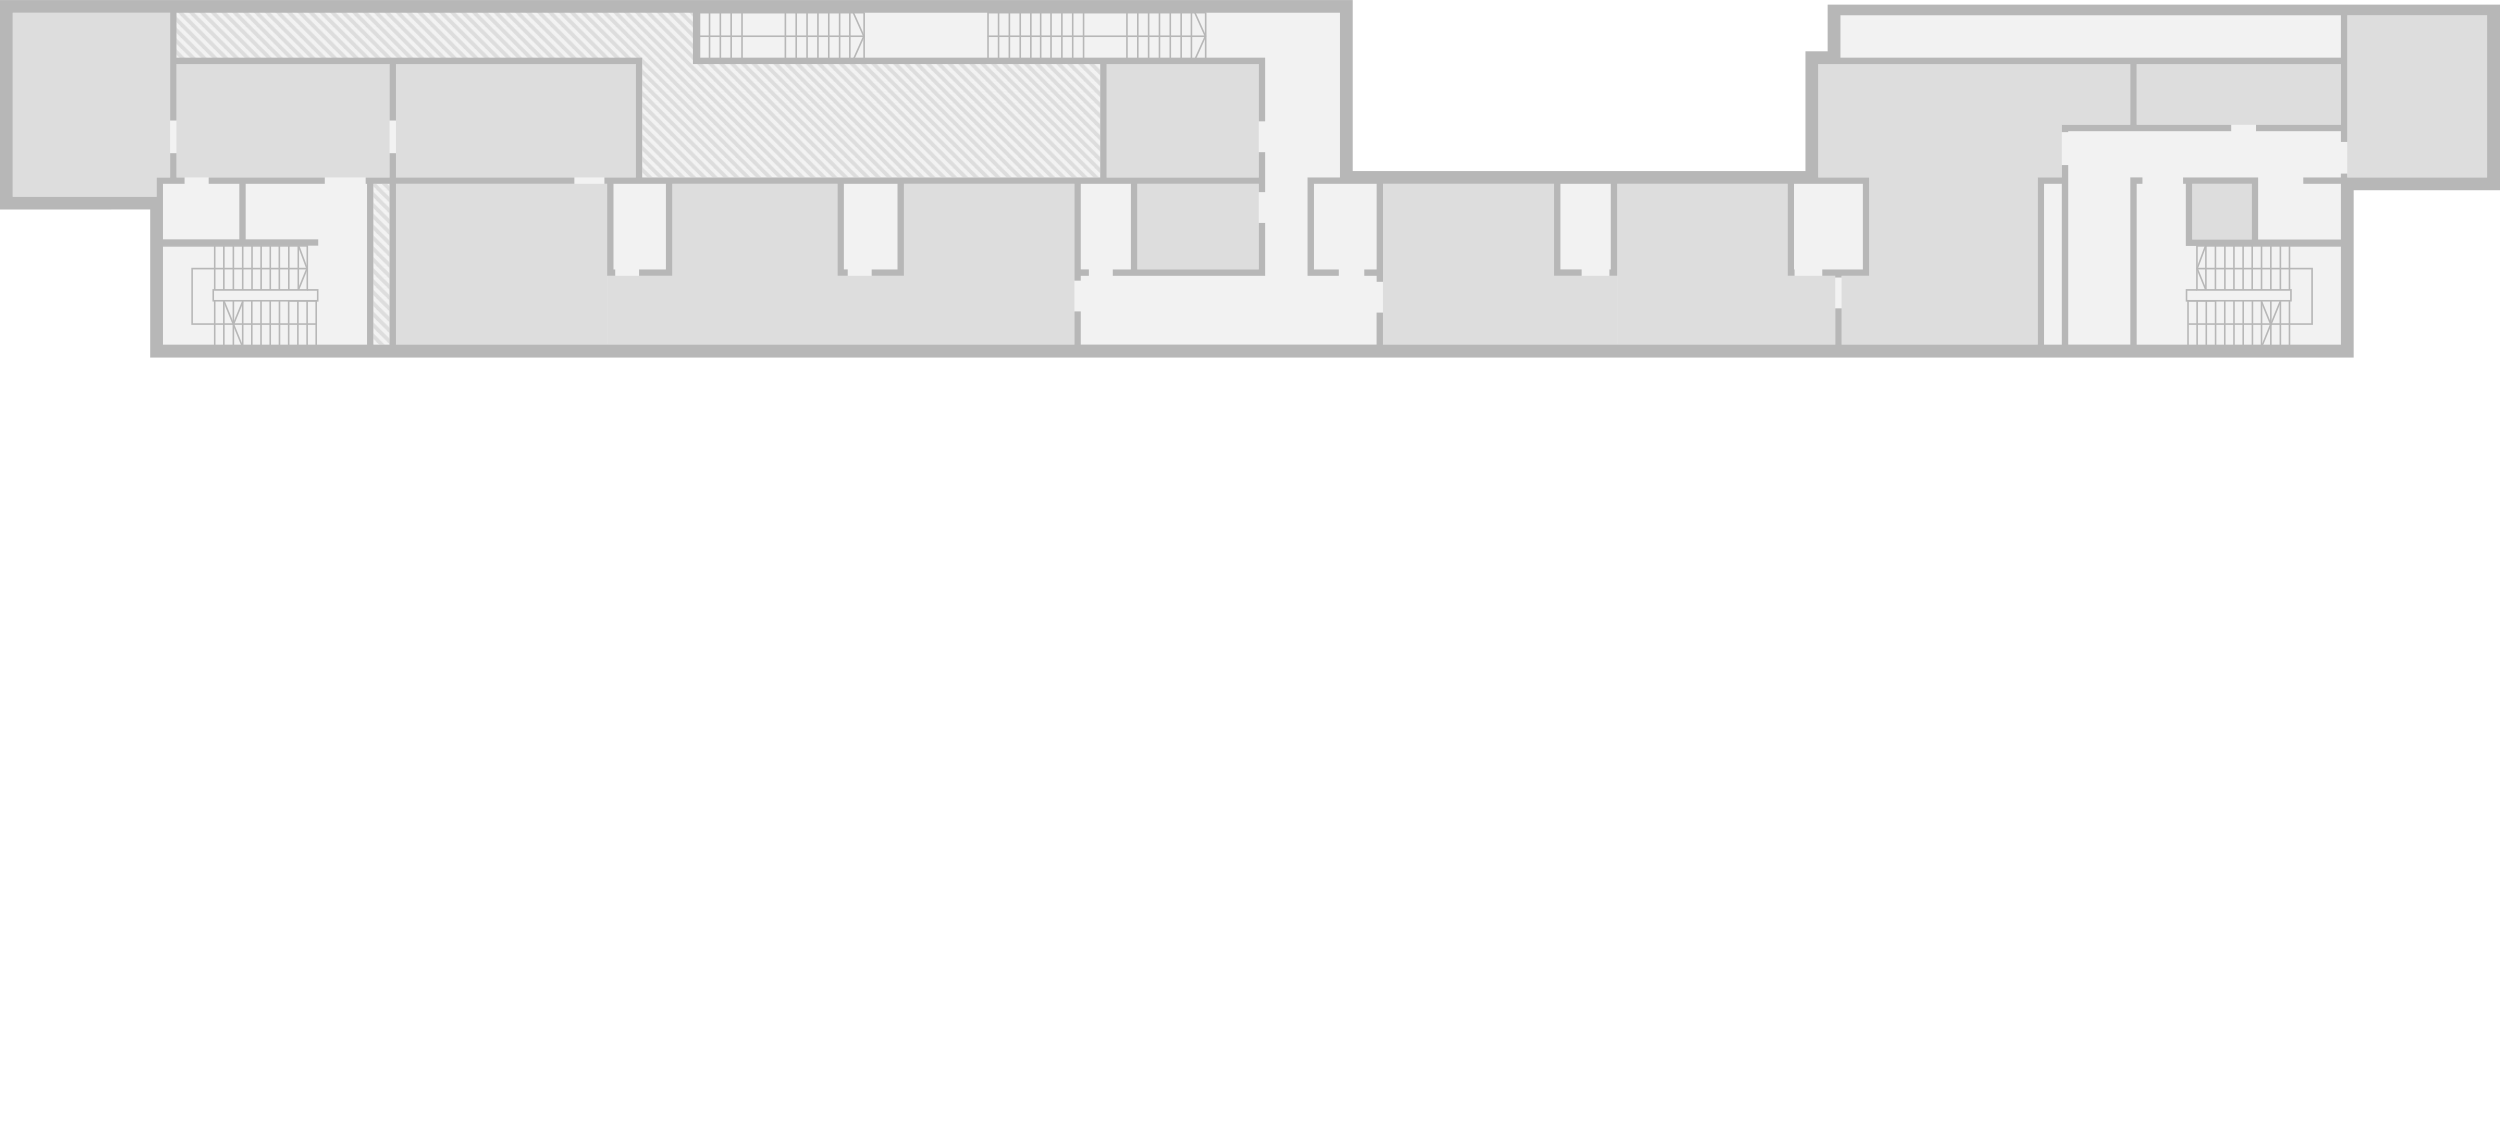
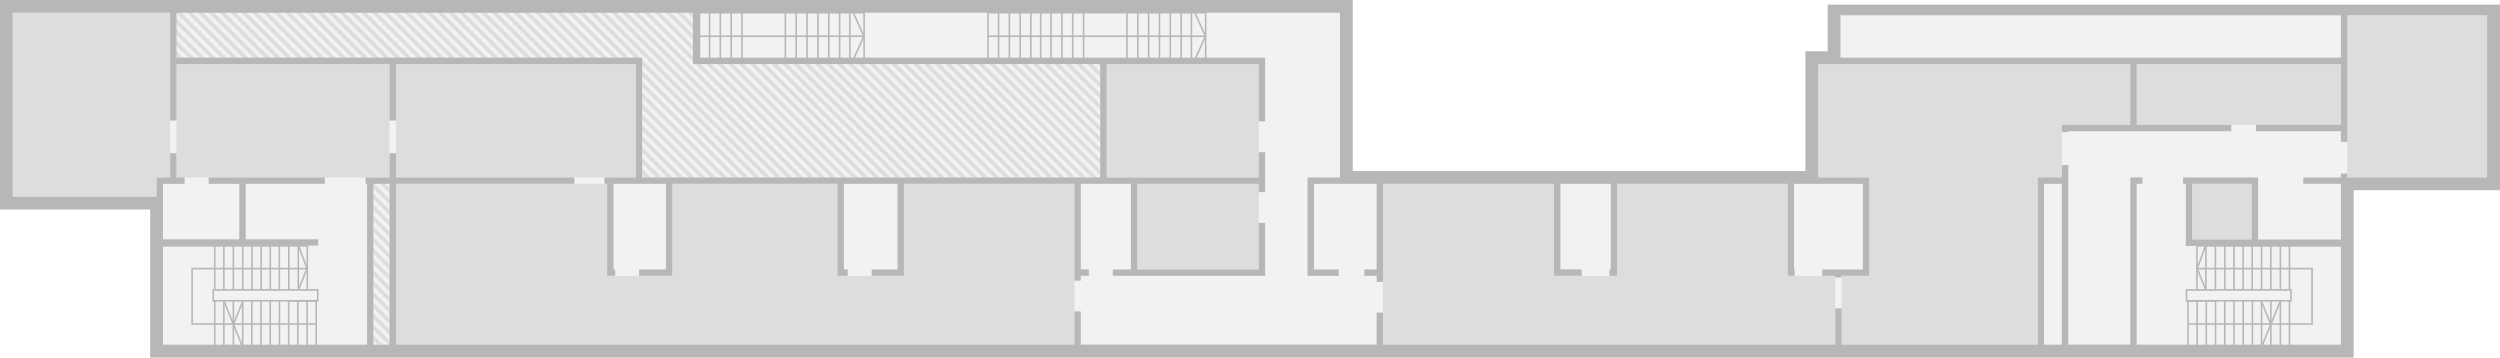
- <svg xmlns="http://www.w3.org/2000/svg" xmlns:xlink="http://www.w3.org/1999/xlink" version="1.1" id="Livello_1" x="0px" y="0px" viewBox="0 0 5500 2479.1" style="enable-background:new 0 0 5500 2479.1;" xml:space="preserve">
-   <style type="text/css">
- 	.st0{fill:none;}
- 	.st1{fill:#F2F2F2;}
- 	.st2{fill:none;stroke:#DDDDDD;stroke-width:20;stroke-linecap:square;stroke-linejoin:round;}
- 	.st3{fill:url(#stanzetta_00000002354223107535316310000009337776775419004321_);}
- 	.st4{fill:url(#locale_tecnico_00000026885371908163937890000005722004417514677386_);}
- 	.st5{fill:url(#locale_tecnico-2_00000121986798288552919400000011492559614687015867_);}
- 	.st6{fill:url(#locale_tecnico-3_00000144297486599461991490000004974581765700832418_);}
- 	.st7{fill:url(#locale_tecnico-4_00000102537795880455019140000001680632131101849744_);}
- 	.st8{fill:#DDDDDD;}
- 	.st9{fill:#B7B7B7;}
- </style>
-   <pattern y="2479.1" width="57" height="57" patternUnits="userSpaceOnUse" id="locale_tecnico_0000008376895762" viewBox="71.1 -128.1 57 57" style="overflow:visible;">
-     <g>
-       <rect x="71.1" y="-128.1" class="st0" width="57" height="57" />
-       <g>
-         <rect x="71.1" y="-128.1" class="st0" width="57" height="57" />
-         <g>
-           <rect x="71.1" y="-128.1" class="st0" width="57" height="57" />
-           <g>
-             <rect x="71.1" y="-128.1" class="st0" width="57" height="57" />
-             <g>
-               <rect x="71.1" y="-128.1" class="st0" width="57" height="57" />
-               <g>
-                 <rect x="71.1" y="-128.1" class="st0" width="57" height="57" />
-                 <g>
-                   <rect x="71.1" y="-128.1" class="st0" width="57" height="57" />
-                   <g>
-                     <rect x="71.1" y="-128.1" class="st0" width="57" height="57" />
-                     <rect x="71.1" y="-128.1" class="st0" width="57" height="57" />
-                     <rect x="71.1" y="-128.1" class="st0" width="57" height="57" />
-                     <rect x="71.1" y="-128.1" class="st0" width="57" height="57" />
-                     <rect x="71.1" y="-128.1" class="st0" width="57" height="57" />
-                     <rect x="71.1" y="-128.1" class="st0" width="57" height="57" />
-                     <rect x="71.1" y="-128.1" class="st0" width="57" height="57" />
-                     <rect x="71.1" y="-128.1" class="st0" width="57" height="57" />
-                     <rect x="71.1" y="-128.1" class="st0" width="57" height="57" />
-                     <rect x="124.1" y="-181.1" class="st1" width="60" height="58" />
-                     <line class="st2" x1="128.1" y1="-128.1" x2="185.1" y2="-185.1" />
-                     <rect x="67.1" y="-181.1" class="st1" width="60" height="58" />
-                     <line class="st2" x1="71.1" y1="-128.1" x2="128.1" y2="-185.1" />
-                     <line class="st2" x1="14.1" y1="-128.1" x2="71.1" y2="-185.1" />
-                     <rect x="124.1" y="-124.1" class="st1" width="60" height="58" />
-                     <line class="st2" x1="128.1" y1="-71.1" x2="185.1" y2="-128.1" />
-                     <rect x="67.1" y="-124.1" class="st1" width="60" height="58" />
-                     <line class="st2" x1="71.1" y1="-71.1" x2="128.1" y2="-128.1" />
-                     <line class="st2" x1="14.1" y1="-71.1" x2="71.1" y2="-128.1" />
-                     <line class="st2" x1="128.1" y1="-14.1" x2="185.1" y2="-71.1" />
-                     <line class="st2" x1="71.1" y1="-14.1" x2="128.1" y2="-71.1" />
-                     <line class="st2" x1="14.1" y1="-14.1" x2="71.1" y2="-71.1" />
-                   </g>
-                 </g>
-               </g>
-             </g>
-           </g>
-         </g>
-       </g>
-     </g>
-   </pattern>
-   <pattern y="2479.1" width="57" height="57" patternUnits="userSpaceOnUse" id="locale_tecnico-2_00000016797700" viewBox="71.1 -128.1 57 57" style="overflow:visible;">
-     <g>
-       <rect x="71.1" y="-128.1" class="st0" width="57" height="57" />
-       <g>
-         <rect x="71.1" y="-128.1" class="st0" width="57" height="57" />
-         <g>
-           <rect x="71.1" y="-128.1" class="st0" width="57" height="57" />
-           <g>
-             <rect x="71.1" y="-128.1" class="st0" width="57" height="57" />
-             <g>
-               <rect x="71.1" y="-128.1" class="st0" width="57" height="57" />
-               <g>
-                 <rect x="71.1" y="-128.1" class="st0" width="57" height="57" />
-                 <g>
-                   <rect x="71.1" y="-128.1" class="st0" width="57" height="57" />
-                   <g>
-                     <rect x="71.1" y="-128.1" class="st0" width="57" height="57" />
-                     <rect x="71.1" y="-128.1" class="st0" width="57" height="57" />
-                     <rect x="71.1" y="-128.1" class="st0" width="57" height="57" />
-                     <rect x="71.1" y="-128.1" class="st0" width="57" height="57" />
-                     <rect x="71.1" y="-128.1" class="st0" width="57" height="57" />
-                     <rect x="71.1" y="-128.1" class="st0" width="57" height="57" />
-                     <rect x="71.1" y="-128.1" class="st0" width="57" height="57" />
-                     <rect x="71.1" y="-128.1" class="st0" width="57" height="57" />
-                     <rect x="71.1" y="-128.1" class="st0" width="57" height="57" />
-                     <rect x="124.1" y="-181.1" class="st1" width="60" height="58" />
-                     <line class="st2" x1="128.1" y1="-128.1" x2="185.1" y2="-185.1" />
-                     <rect x="67.1" y="-181.1" class="st1" width="60" height="58" />
-                     <line class="st2" x1="71.1" y1="-128.1" x2="128.1" y2="-185.1" />
-                     <line class="st2" x1="14.1" y1="-128.1" x2="71.1" y2="-185.1" />
-                     <rect x="124.1" y="-124.1" class="st1" width="60" height="58" />
-                     <line class="st2" x1="128.1" y1="-71.1" x2="185.1" y2="-128.1" />
-                     <rect x="67.1" y="-124.1" class="st1" width="60" height="58" />
-                     <line class="st2" x1="71.1" y1="-71.1" x2="128.1" y2="-128.1" />
-                     <line class="st2" x1="14.1" y1="-71.1" x2="71.1" y2="-128.1" />
-                     <line class="st2" x1="128.1" y1="-14.1" x2="185.1" y2="-71.1" />
-                     <line class="st2" x1="71.1" y1="-14.1" x2="128.1" y2="-71.1" />
-                     <line class="st2" x1="14.1" y1="-14.1" x2="71.1" y2="-71.1" />
-                   </g>
-                 </g>
-               </g>
-             </g>
-           </g>
-         </g>
-       </g>
-     </g>
-   </pattern>
-   <pattern y="2479.1" width="57" height="57" patternUnits="userSpaceOnUse" id="locale_tecnico-3_00000173842793" viewBox="71.1 -128.1 57 57" style="overflow:visible;">
-     <g>
-       <rect x="71.1" y="-128.1" class="st0" width="57" height="57" />
-       <g>
-         <rect x="71.1" y="-128.1" class="st0" width="57" height="57" />
-         <g>
-           <rect x="71.1" y="-128.1" class="st0" width="57" height="57" />
-           <g>
-             <rect x="71.1" y="-128.1" class="st0" width="57" height="57" />
-             <g>
-               <rect x="71.1" y="-128.1" class="st0" width="57" height="57" />
-               <g>
-                 <rect x="71.1" y="-128.1" class="st0" width="57" height="57" />
-                 <g>
-                   <rect x="71.1" y="-128.1" class="st0" width="57" height="57" />
-                   <g>
-                     <rect x="71.1" y="-128.1" class="st0" width="57" height="57" />
-                     <rect x="71.1" y="-128.1" class="st0" width="57" height="57" />
-                     <rect x="71.1" y="-128.1" class="st0" width="57" height="57" />
-                     <rect x="71.1" y="-128.1" class="st0" width="57" height="57" />
-                     <rect x="71.1" y="-128.1" class="st0" width="57" height="57" />
-                     <rect x="71.1" y="-128.1" class="st0" width="57" height="57" />
-                     <rect x="71.1" y="-128.1" class="st0" width="57" height="57" />
-                     <rect x="71.1" y="-128.1" class="st0" width="57" height="57" />
-                     <rect x="71.1" y="-128.1" class="st0" width="57" height="57" />
-                     <rect x="124.1" y="-181.1" class="st1" width="60" height="58" />
-                     <line class="st2" x1="128.1" y1="-128.1" x2="185.1" y2="-185.1" />
-                     <rect x="67.1" y="-181.1" class="st1" width="60" height="58" />
-                     <line class="st2" x1="71.1" y1="-128.1" x2="128.1" y2="-185.1" />
-                     <line class="st2" x1="14.1" y1="-128.1" x2="71.1" y2="-185.1" />
-                     <rect x="124.1" y="-124.1" class="st1" width="60" height="58" />
-                     <line class="st2" x1="128.1" y1="-71.1" x2="185.1" y2="-128.1" />
-                     <rect x="67.1" y="-124.1" class="st1" width="60" height="58" />
-                     <line class="st2" x1="71.1" y1="-71.1" x2="128.1" y2="-128.1" />
-                     <line class="st2" x1="14.1" y1="-71.1" x2="71.1" y2="-128.1" />
-                     <line class="st2" x1="128.1" y1="-14.1" x2="185.1" y2="-71.1" />
-                     <line class="st2" x1="71.1" y1="-14.1" x2="128.1" y2="-71.1" />
-                     <line class="st2" x1="14.1" y1="-14.1" x2="71.1" y2="-71.1" />
-                   </g>
-                 </g>
-               </g>
-             </g>
-           </g>
-         </g>
-       </g>
-     </g>
-   </pattern>
-   <pattern y="2479.1" width="57" height="57" patternUnits="userSpaceOnUse" id="locale_tecnico-4_00000030450847" viewBox="71.1 -128.1 57 57" style="overflow:visible;">
-     <g>
-       <rect x="71.1" y="-128.1" class="st0" width="57" height="57" />
-       <g>
-         <rect x="71.1" y="-128.1" class="st0" width="57" height="57" />
-         <g>
-           <rect x="71.1" y="-128.1" class="st0" width="57" height="57" />
-           <g>
-             <rect x="71.1" y="-128.1" class="st0" width="57" height="57" />
-             <g>
-               <rect x="71.1" y="-128.1" class="st0" width="57" height="57" />
-               <g>
-                 <rect x="71.1" y="-128.1" class="st0" width="57" height="57" />
-                 <g>
-                   <rect x="71.1" y="-128.1" class="st0" width="57" height="57" />
-                   <g>
-                     <rect x="71.1" y="-128.1" class="st0" width="57" height="57" />
-                     <rect x="71.1" y="-128.1" class="st0" width="57" height="57" />
-                     <rect x="71.1" y="-128.1" class="st0" width="57" height="57" />
-                     <rect x="71.1" y="-128.1" class="st0" width="57" height="57" />
-                     <rect x="71.1" y="-128.1" class="st0" width="57" height="57" />
-                     <rect x="71.1" y="-128.1" class="st0" width="57" height="57" />
-                     <rect x="71.1" y="-128.1" class="st0" width="57" height="57" />
-                     <rect x="71.1" y="-128.1" class="st0" width="57" height="57" />
-                     <rect x="71.1" y="-128.1" class="st0" width="57" height="57" />
-                     <rect x="124.1" y="-181.1" class="st1" width="60" height="58" />
-                     <line class="st2" x1="128.1" y1="-128.1" x2="185.1" y2="-185.1" />
-                     <rect x="67.1" y="-181.1" class="st1" width="60" height="58" />
-                     <line class="st2" x1="71.1" y1="-128.1" x2="128.1" y2="-185.1" />
-                     <line class="st2" x1="14.1" y1="-128.1" x2="71.1" y2="-185.1" />
-                     <rect x="124.1" y="-124.1" class="st1" width="60" height="58" />
-                     <line class="st2" x1="128.1" y1="-71.1" x2="185.1" y2="-128.1" />
-                     <rect x="67.1" y="-124.1" class="st1" width="60" height="58" />
-                     <line class="st2" x1="71.1" y1="-71.1" x2="128.1" y2="-128.1" />
-                     <line class="st2" x1="14.1" y1="-71.1" x2="71.1" y2="-128.1" />
-                     <line class="st2" x1="128.1" y1="-14.1" x2="185.1" y2="-71.1" />
-                     <line class="st2" x1="71.1" y1="-14.1" x2="128.1" y2="-71.1" />
-                     <line class="st2" x1="14.1" y1="-14.1" x2="71.1" y2="-71.1" />
-                   </g>
-                 </g>
-               </g>
-             </g>
-           </g>
-         </g>
-       </g>
-     </g>
-   </pattern>
-   <pattern y="2479.1" width="57" height="57" patternUnits="userSpaceOnUse" id="stanzetta_000000146310297232611" viewBox="71.1 -128.1 57 57" style="overflow:visible;">
-     <g>
-       <rect x="71.1" y="-128.1" class="st0" width="57" height="57" />
-       <g>
-         <rect x="71.1" y="-128.1" class="st0" width="57" height="57" />
-         <g>
-           <rect x="71.1" y="-128.1" class="st0" width="57" height="57" />
-           <g>
-             <rect x="71.1" y="-128.1" class="st0" width="57" height="57" />
-             <g>
-               <rect x="71.1" y="-128.1" class="st0" width="57" height="57" />
-               <g>
-                 <rect x="71.1" y="-128.1" class="st0" width="57" height="57" />
-                 <g>
-                   <rect x="71.1" y="-128.1" class="st0" width="57" height="57" />
-                   <g>
-                     <rect x="71.1" y="-128.1" class="st0" width="57" height="57" />
-                     <rect x="71.1" y="-128.1" class="st0" width="57" height="57" />
-                     <rect x="71.1" y="-128.1" class="st0" width="57" height="57" />
-                     <rect x="71.1" y="-128.1" class="st0" width="57" height="57" />
-                     <rect x="71.1" y="-128.1" class="st0" width="57" height="57" />
-                     <rect x="71.1" y="-128.1" class="st0" width="57" height="57" />
-                     <rect x="71.1" y="-128.1" class="st0" width="57" height="57" />
-                     <rect x="71.1" y="-128.1" class="st0" width="57" height="57" />
-                     <rect x="71.1" y="-128.1" class="st0" width="57" height="57" />
-                     <rect x="124.1" y="-181.1" class="st1" width="60" height="58" />
-                     <line class="st2" x1="128.1" y1="-128.1" x2="185.1" y2="-185.1" />
-                     <rect x="67.1" y="-181.1" class="st1" width="60" height="58" />
-                     <line class="st2" x1="71.1" y1="-128.1" x2="128.1" y2="-185.1" />
-                     <line class="st2" x1="14.1" y1="-128.1" x2="71.1" y2="-185.1" />
-                     <rect x="124.1" y="-124.1" class="st1" width="60" height="58" />
-                     <line class="st2" x1="128.1" y1="-71.1" x2="185.1" y2="-128.1" />
-                     <rect x="67.1" y="-124.1" class="st1" width="60" height="58" />
-                     <line class="st2" x1="71.1" y1="-71.1" x2="128.1" y2="-128.1" />
-                     <line class="st2" x1="14.1" y1="-71.1" x2="71.1" y2="-128.1" />
-                     <line class="st2" x1="128.1" y1="-14.1" x2="185.1" y2="-71.1" />
-                     <line class="st2" x1="71.1" y1="-14.1" x2="128.1" y2="-71.1" />
-                     <line class="st2" x1="14.1" y1="-14.1" x2="71.1" y2="-71.1" />
-                   </g>
-                 </g>
-               </g>
-             </g>
-           </g>
-         </g>
-       </g>
-     </g>
-   </pattern>
-   <pattern id="stanzetta_00000129176591441039278600000017406640603665116040_" xlink:href="#stanzetta_000000146310297232611" patternTransform="matrix(-0.42 0 0 0.42 -74936.289 39283.547)">
- </pattern>
-   <rect id="stanzetta" x="4822.8" y="404.4" style="fill:url(#stanzetta_00000129176591441039278600000017406640603665116040_);" width="131.1" height="122.6" />
-   <polygon id="background" class="st1" points="0,460.8 330.5,460.8 330.5,786.6 5178,786.6 5178,418.4 5500,418.4 5500,10.2   4020.9,10.2 4020.9,112.9 3972.2,112.9 3972.2,376.4 2975.9,376.4 2975.9,0 843,0 402.2,0 0,0 " />
-   <pattern id="locale_tecnico_00000177474515491208060950000015702274199634697906_" xlink:href="#locale_tecnico_0000008376895762" patternTransform="matrix(-0.42 0 0 0.42 -74936.289 39283.547)">
- </pattern>
-   <polygon id="locale_tecnico" style="fill:url(#locale_tecnico_00000177474515491208060950000015702274199634697906_);" points="  4497,758.2 4497,404.4 4536,404.4 4536,505.3 4536,519.3 4536,758.2 " />
-   <pattern id="locale_tecnico-2_00000072279904902597189400000018086772341022509953_" xlink:href="#locale_tecnico-2_00000016797700" patternTransform="matrix(-0.42 0 0 0.42 -74936.289 39283.547)">
- </pattern>
-   <polygon id="locale_tecnico-2" style="fill:url(#locale_tecnico-2_00000072279904902597189400000018086772341022509953_);" points="  4049.5,126.9 4049.5,33.6 5150,33.6 5150,126.9 4700.6,126.9 4686.6,126.9 " />
-   <pattern id="locale_tecnico-3_00000137835858945054818790000008283326257513040826_" xlink:href="#locale_tecnico-3_00000173842793" patternTransform="matrix(-0.42 0 0 0.42 -74936.289 39283.547)">
- </pattern>
-   <rect id="locale_tecnico-3" x="821.4" y="404.4" style="fill:url(#locale_tecnico-3_00000137835858945054818790000008283326257513040826_);" width="35.6" height="353.9" />
-   <pattern id="locale_tecnico-4_00000057120693980516836600000003687708027865813157_" xlink:href="#locale_tecnico-4_00000030450847" patternTransform="matrix(-0.42 0 0 0.42 -74936.289 39283.547)">
- </pattern>
-   <polygon id="locale_tecnico-4" style="fill:url(#locale_tecnico-4_00000057120693980516836600000003687708027865813157_);" points="  1412.9,390.4 1412.9,127.5 387.5,127.5 387.5,25.9 1526.2,25.9 1526.2,140.9 2420.5,140.9 2420.5,390.4 2377.7,390.4 2363.7,390.4   1988.7,390.4 1974.6,390.4 1856.7,390.4 1842.6,390.4 1479,390.4 1465,390.4 " />
-   <g class="clickable" id="A2-4-06-C">
-     <path id="_x3C_gruppo_x3E__00000012457573572715690750000010602015310776512406_" class="st8" d="M2502,404.4h267.3v188.4H2502   V404.4z" />
-   </g>
-   <g class="clickable" id="A2-4-06-A">
-     <path id="_x3C_gruppo_x3E_" class="st0" d="M2377.7,758.2V606.8H2488h14h267.3h14v-14V404.4h93.3v188.4v14h14h138v151.4   L2377.7,758.2L2377.7,758.2z" />
-   </g>
-   <g class="clickable" id="A2-4-09-E">
-     <polygon id="A2-4-09-E" class="st8" points="388.2,390.4 388.2,140.9 857,140.9 857,390.4 821.4,390.4 807.4,390.4 673.8,390.4    659.7,390.4 540.5,390.4 526.5,390.4  " />
-   </g>
-   <g class="clickable" id="A2-4-LIFT-D">
-     <rect id="A2-4-LIFT-D" x="4550" y="393.4" class="st1" width="136.6" height="364.9" />
-   </g>
-   <g class="clickable" id="A2-4-LIFT-C">
-     <rect id="_A2-4-LIFT-C" x="540.5" y="404.4" class="st1" width="155.1" height="122.2" />
-   </g>
-   <g class="clickable" id="A2-4-13">
-     <polygon id="A2-4-13" class="st1" points="358.5,432.8 358.5,404.4 374.2,404.4 388.2,404.4 526.5,404.4 526.5,526.5 358.5,526.5    358.5,446.8  " />
-   </g>
-   <g class="clickable" id="A2-4-11">
-     <polygon id="A2-4-11" class="st1" points="1349.6,592.8 1349.6,404.4 1398.9,404.4 1412.9,404.4 1465,404.4 1465,592.8  " />
-   </g>
-   <g class="clickable" id="A2-4-10">
-     <rect x="1856.7" y="404.4" class="st1" width="117.9" height="188.4" />
-   </g>
-   <g class="clickable" id="A2-4-09-B">
-     <polygon class="st8" points="1335.7,758.2 1335.7,606.8 1465,606.8 1479,606.8 1479,592.8 1479,404.4 1842.6,404.4 1842.6,592.8    1842.6,606.8 1856.7,606.8 1988.7,606.8 1988.7,758.2  " />
-   </g>
-   <g class="clickable" id="A2-4-09-A">
-     <polygon class="st8" points="871.1,758.2 871.1,404.4 1335.7,404.4 1335.7,592.8 1335.7,606.8 1335.7,758.2  " />
-   </g>
-   <g class="clickable" id="A2-4-09-D">
-     <path id="_x3C_gruppo_x3E__00000166673622713477848580000000397826329461008800_" class="st8" d="M871.1,390.4V140.9h527.8v249.5   h-49.3h-13.9H871.1z" />
-   </g>
-   <g class="clickable" id="A2-4-09-C">
-     <polygon class="st8" points="1988.7,592.8 1988.7,404.4 2363.7,404.4 2363.7,592.8 2363.7,606.8 2363.7,758.2 1988.7,758.2    1988.7,606.8  " />
-   </g>
-   <g class="clickable" id="A2-4-09-F">
-     <path id="_x3C_gruppo_x3E__00000020367704091856884920000010813892571354963603_" class="st8" d="M28,32.9V28h346.2v98.9v14v249.5   h-15.7h-14v14v28.4H28V32.9z" />
-   </g>
-   <g class="clickable" id="A2-4-08">
-     <polygon class="st1" points="2377.7,592.8 2377.7,404.4 2420.5,404.4 2434.5,404.4 2488,404.4 2488,592.8  " />
-   </g>
-   <g class="clickable" id="A2-4-07">
-     <polygon class="st1" points="2890.6,592.8 2890.6,404.4 2947.9,404.4 2961.9,404.4 3028.6,404.4 3028.6,592.8  " />
-   </g>
-   <g class="clickable" id="A2-4-06-B">
-     <polygon class="st8" points="2434.5,390.4 2434.5,140.9 2769.3,140.9 2769.3,390.4 2502,390.4 2488,390.4  " />
-   </g>
-   <g class="clickable" id="A2-4-06-D">
-     <rect x="2784.6" y="29.4" class="st0" width="163.4" height="361" />
-   </g>
-   <g class="clickable" id="A2-4-05">
-     <rect x="3432.8" y="404.4" class="st1" width="110.8" height="188.4" />
-   </g>
-   <g class="clickable" id="A2-4-04">
-     <polygon class="st1" points="3946.7,592.8 3946.7,404.4 3986.1,404.4 4000.1,404.4 4098.2,404.4 4098.2,592.8 4051.5,592.8    4037.5,592.8  " />
-   </g>
-   <g class="clickable" id="A2-4-03-H">
-     <rect x="4686.6" y="288.5" class="st0" width="463.3" height="101.8" />
-   </g>
-   <g class="clickable" id="A2-4-03-G">
-     <rect x="4700.6" y="140.9" class="st8" width="449.3" height="133.7" />
-   </g>
-   <g class="clickable" id="A2-4-03-D">
-     <path id="A2-4-03-D" class="st8" d="M3042.5,592.8V404.4h376.4v188.4v14h13.9h124.8v151.4h-515.1V606.8V592.8z" />
-   </g>
-   <g class="clickable" id="A2-4-03-C">
-     <path id="A2-4-03-C" class="st8" d="M3557.6,592.8V404.4h375.1v188.4v14h14h90.8v151.4h-479.9V606.8L3557.6,592.8L3557.6,592.8z" />
-   </g>
-   <g class="clickable" id="A2-4-03-A">
-     <polygon class="st8" points="4098.2,390.4 4112.1,390.4 4112.1,592.8 4112.1,606.8 4098.2,606.8 4051.5,606.8 4051.5,758.2    4483,758.2 4483,390.4 4497,390.4 4536,390.4 4536,288.5 4536,274.5 4550,274.5 4686.6,274.5 4686.6,140.9 4587.8,140.9    4573.7,140.9 4048.9,140.9 4035,140.9 4000.1,140.9 4000.1,390.4  " />
-   </g>
-   <g class="clickable" id="A2-4-03-B">
-     <polygon class="st8" points="5163.9,126.9 5163.9,33.6 5471.6,33.6 5471.6,390.4 5163.9,390.4 5163.9,288.5 5163.9,274.5    5163.9,140.9  " />
-   </g>
-   <g class="clickable" id="A2-4-STAIR-F">
-     <path class="st9" d="M1902.8,133.3h-365.7V26.1h364v1.2h1.8L1902.8,133.3z M1540.6,129.8h358.7V29.6h-358.7L1540.6,129.8z" />
-     <rect x="1538" y="78" class="st9" width="362.2" height="3.5" />
-     <polygon class="st9" points="1878.9,132.3 1875.7,130.8 1898.6,79.7 1875.7,28.6 1878.9,27.2 1902.4,79.7  " />
-     <rect x="1630.7" y="27.9" class="st9" width="3.5" height="103.7" />
-     <rect x="1606.8" y="27.9" class="st9" width="3.5" height="103.7" />
-     <rect x="1559.2" y="27.9" class="st9" width="3.5" height="103.7" />
-     <rect x="1583" y="27.9" class="st9" width="3.5" height="103.7" />
-     <rect x="1726.1" y="27.9" class="st9" width="3.5" height="103.7" />
-     <rect x="1749.9" y="27.9" class="st9" width="3.5" height="103.7" />
-     <rect x="1773.8" y="27.9" class="st9" width="3.5" height="103.7" />
-     <rect x="1797.7" y="27.9" class="st9" width="3.5" height="103.7" />
-     <rect x="1821.5" y="27.9" class="st9" width="3.5" height="103.7" />
-     <rect x="1845.4" y="27.9" class="st9" width="3.5" height="103.7" />
-     <rect x="1867.9" y="27.9" class="st9" width="3.5" height="103.7" />
-     <rect x="2172.9" y="78" class="st9" width="117.9" height="3.5" />
-     <rect x="2195.1" y="27.9" class="st9" width="3.5" height="103.7" />
-     <rect x="2218.9" y="27.9" class="st9" width="3.5" height="103.7" />
-     <rect x="2242.8" y="27.9" class="st9" width="3.5" height="103.7" />
-     <rect x="2266.1" y="27.9" class="st9" width="3.5" height="103.7" />
-     <rect x="2287.7" y="27.9" class="st9" width="3.5" height="103.7" />
-     <path class="st9" d="M2654.2,133.3h-482.3V26.1h480.6v1.2h1.8v106H2654.2z M2175.4,129.8h475.3V29.6h-475.3V129.8z" />
-     <rect x="2289.4" y="78" class="st9" width="362.2" height="3.5" />
-     <polygon class="st9" points="2630.3,132.3 2627.1,130.8 2650,79.7 2627.1,28.6 2630.3,27.2 2653.8,79.7  " />
-     <rect x="2382.1" y="27.9" class="st9" width="3.5" height="103.7" />
-     <rect x="2358.2" y="27.9" class="st9" width="3.5" height="103.7" />
-     <rect x="2310.5" y="27.9" class="st9" width="3.5" height="103.7" />
-     <rect x="2334.4" y="27.9" class="st9" width="3.5" height="103.7" />
-     <rect x="2477.5" y="27.9" class="st9" width="3.5" height="103.7" />
-     <rect x="2501.4" y="27.9" class="st9" width="3.5" height="103.7" />
-     <rect x="2525.2" y="27.9" class="st9" width="3.5" height="103.7" />
-     <rect x="2549.1" y="27.9" class="st9" width="3.5" height="103.7" />
-     <rect x="2572.9" y="27.9" class="st9" width="3.5" height="103.7" />
-     <rect x="2596.8" y="27.9" class="st9" width="3.5" height="103.7" />
-     <rect x="2619.4" y="27.9" class="st9" width="3.5" height="103.7" />
+ <svg xmlns="http://www.w3.org/2000/svg" id="Livello_1" data-name="Livello 1" viewBox="0 0 5500 786.6">
+   <defs>
+     <pattern id="stanzetta_000001291765914410392" data-name="stanzetta 000001291765914410392" width="57" height="57" patternTransform="translate(-75017.51 -41052.9) rotate(180) scale(0.42)" patternUnits="userSpaceOnUse" viewBox="0 0 57 57">
+       <rect width="57" height="57" style="fill:none" />
+       <rect width="57" height="57" style="fill:none" />
+       <rect width="57" height="57" style="fill:none" />
+       <rect width="57" height="57" style="fill:none" />
+       <rect width="57" height="57" style="fill:none" />
+       <rect width="57" height="57" style="fill:none" />
+       <rect width="57" height="57" style="fill:none" />
+       <rect width="57" height="57" style="fill:none" />
+       <rect width="57" height="57" style="fill:none" />
+       <rect width="57" height="57" style="fill:none" />
+       <rect width="57" height="57" style="fill:none" />
+       <rect width="57" height="57" style="fill:none" />
+       <rect width="57" height="57" style="fill:none" />
+       <rect width="57" height="57" style="fill:none" />
+       <rect width="57" height="57" style="fill:none" />
+       <rect width="57" height="57" style="fill:none" />
+       <rect width="57" height="57" style="fill:none" />
+       <rect x="53" y="52" width="60" height="58" style="fill:#f2f2f2" />
+       <line x1="57" y1="57" x2="114" y2="114" style="fill:none;stroke:#ddd;stroke-linecap:square;stroke-linejoin:round;stroke-width:20px" />
+       <rect x="-4" y="52" width="60" height="58" style="fill:#f2f2f2" />
+       <line y1="57" x2="57" y2="114" style="fill:none;stroke:#ddd;stroke-linecap:square;stroke-linejoin:round;stroke-width:20px" />
+       <line x1="-57" y1="57" y2="114" style="fill:none;stroke:#ddd;stroke-linecap:square;stroke-linejoin:round;stroke-width:20px" />
+       <rect x="53" y="-5" width="60" height="58" style="fill:#f2f2f2" />
+       <line x1="57" x2="114" y2="57" style="fill:none;stroke:#ddd;stroke-linecap:square;stroke-linejoin:round;stroke-width:20px" />
+       <rect x="-4" y="-5" width="60" height="58" style="fill:#f2f2f2" />
+       <line x2="57" y2="57" style="fill:none;stroke:#ddd;stroke-linecap:square;stroke-linejoin:round;stroke-width:20px" />
+       <line x1="-57" y2="57" style="fill:none;stroke:#ddd;stroke-linecap:square;stroke-linejoin:round;stroke-width:20px" />
+       <line x1="57" y1="-57" x2="114" style="fill:none;stroke:#ddd;stroke-linecap:square;stroke-linejoin:round;stroke-width:20px" />
+       <line y1="-57" x2="57" style="fill:none;stroke:#ddd;stroke-linecap:square;stroke-linejoin:round;stroke-width:20px" />
+       <line x1="-57" y1="-57" style="fill:none;stroke:#ddd;stroke-linecap:square;stroke-linejoin:round;stroke-width:20px" />
+     </pattern>
+   </defs>
+   <rect id="stanzetta" x="4822.8" y="404.4" width="131.1" height="122.6" style="fill:url(#stanzetta_000001291765914410392)" />
+   <polygon id="background" points="0 460.8 330.5 460.8 330.5 786.6 5178 786.6 5178 418.4 5500 418.4 5500 10.2 4020.9 10.2 4020.9 112.9 3972.2 112.9 3972.2 376.4 2975.9 376.4 2975.9 0 843 0 402.2 0 0 0 0 460.8" style="fill:#f2f2f2" />
+   <polygon id="locale_tecnico" data-name="locale tecnico" points="4497 758.2 4497 404.4 4536 404.4 4536 505.3 4536 519.3 4536 758.2 4497 758.2" style="fill:url(#stanzetta_000001291765914410392)" />
+   <polygon id="locale_tecnico-2" data-name="locale tecnico-2" points="4049.5 126.9 4049.5 33.6 5150 33.6 5150 126.9 4700.6 126.9 4686.6 126.9 4049.5 126.9" style="fill:url(#stanzetta_000001291765914410392)" />
+   <rect id="locale_tecnico-3" data-name="locale tecnico-3" x="821.4" y="404.4" width="35.6" height="353.9" style="fill:url(#stanzetta_000001291765914410392)" />
+   <polygon id="locale_tecnico-4" data-name="locale tecnico-4" points="1412.9 390.4 1412.9 127.5 387.5 127.5 387.5 25.9 1526.2 25.9 1526.2 140.9 2420.5 140.9 2420.5 390.4 2377.7 390.4 2363.7 390.4 1988.7 390.4 1974.6 390.4 1856.7 390.4 1842.6 390.4 1479 390.4 1465 390.4 1412.9 390.4" style="fill:url(#stanzetta_000001291765914410392)" />
+   <g class="clickable" id="A2-4-06-C" data-name="customclass A2-4-06-C">
+     <path id="_gruppo_" data-name="&lt;gruppo&gt;" d="M2502,404.4h267.3V592.8H2502Z" transform="translate(0 0)" style="fill:#ddd" />
+   </g>
+   <g class="clickable" id="A2-4-06-A" data-name="customclass A2-4-06-A">
+     <path id="_gruppo_2" data-name="&lt;gruppo&gt;" d="M2377.7,758.2V606.8h405.6V404.4h93.3V606.8h152V758.2Z" transform="translate(0 0)" style="fill:none" />
+   </g>
+   <g class="clickable" id="A2-4-09-E" data-name="customclass A2-4-09-E">
+     <polygon id="A2-4-09-E" points="388.2 390.4 388.2 140.9 857 140.9 857 390.4 821.4 390.4 807.4 390.4 673.8 390.4 659.7 390.4 540.5 390.4 526.5 390.4 388.2 390.4" style="fill:#ddd" />
+   </g>
+   <g class="clickable" id="A2-4-13" data-name="customclass A2-4-13">
+     <polygon id="A2-4-13" points="358.5 432.8 358.5 404.4 374.2 404.4 388.2 404.4 526.5 404.4 526.5 526.5 358.5 526.5 358.5 446.8 358.5 432.8" style="fill:#f2f2f2" />
+   </g>
+   <g class="clickable" id="A2-4-11" data-name="customclass A2-4-11">
+     <polygon id="A2-4-11" points="1349.6 592.8 1349.6 404.4 1398.9 404.4 1412.9 404.4 1465 404.4 1465 592.8 1349.6 592.8" style="fill:#f2f2f2" />
+   </g>
+   <g class="clickable" id="A2-4-10" data-name="customclass A2-4-10">
+     <rect x="1856.7" y="404.4" width="117.9" height="188.4" style="fill:#f2f2f2" />
+   </g>
+   <g class="clickable" id="A2-4-09-B" data-name="customclass A2-4-09-B">
+     <polygon points="1335.7 758.2 1335.7 606.8 1465 606.8 1479 606.8 1479 592.8 1479 404.4 1842.6 404.4 1842.6 592.8 1842.6 606.8 1856.7 606.8 1988.7 606.8 1988.7 758.2 1335.7 758.2" style="fill:#ddd" />
+   </g>
+   <g class="clickable" id="A2-4-09-A" data-name="customclass A2-4-09-A">
+     <polygon points="871.1 758.2 871.1 404.4 1335.7 404.4 1335.7 592.8 1335.7 606.8 1335.7 758.2 871.1 758.2" style="fill:#ddd" />
+   </g>
+   <g class="clickable" id="A2-4-09-D" data-name="customclass A2-4-09-D">
+     <path id="_gruppo_3" data-name="&lt;gruppo&gt;" d="M871.1,390.4V140.9h527.8V390.4H871.1Z" transform="translate(0 0)" style="fill:#ddd" />
+   </g>
+   <g class="clickable" id="A2-4-09-C" data-name="customclass A2-4-09-C">
+     <polygon points="1988.7 592.8 1988.7 404.4 2363.7 404.4 2363.7 592.8 2363.7 606.8 2363.7 758.2 1988.7 758.2 1988.7 606.8 1988.7 592.8" style="fill:#ddd" />
+   </g>
+   <g class="clickable" id="A2-4-09-F" data-name="customclass A2-4-09-F">
+     <path id="_gruppo_4" data-name="&lt;gruppo&gt;" d="M28,32.9V28H374.2V390.4H344.5v42.4H28Z" transform="translate(0 0)" style="fill:#ddd" />
+   </g>
+   <g class="clickable" id="A2-4-08" data-name="customclass A2-4-08">
+     <polygon points="2377.7 592.8 2377.7 404.4 2420.5 404.4 2434.5 404.4 2488 404.4 2488 592.8 2377.7 592.8" style="fill:#f2f2f2" />
+   </g>
+   <g class="clickable" id="A2-4-07" data-name="customclass A2-4-07">
+     <polygon points="2890.6 592.8 2890.6 404.4 2947.9 404.4 2961.9 404.4 3028.6 404.4 3028.6 592.8 2890.6 592.8" style="fill:#f2f2f2" />
+   </g>
+   <g class="clickable" id="A2-4-06-B" data-name="customclass A2-4-06-B">
+     <polygon points="2434.5 390.4 2434.5 140.9 2769.3 140.9 2769.3 390.4 2502 390.4 2488 390.4 2434.5 390.4" style="fill:#ddd" />
+   </g>
+   <g class="clickable" id="A2-4-06-D" data-name="customclass A2-4-06-D">
+     <rect x="2784.6" y="29.4" width="163.4" height="361" style="fill:none" />
+   </g>
+   <g class="clickable" id="A2-4-05" data-name="customclass A2-4-05">
+     <rect x="3432.8" y="404.4" width="110.8" height="188.4" style="fill:#f2f2f2" />
+   </g>
+   <g class="clickable" id="A2-4-04" data-name="customclass A2-4-04">
+     <polygon points="3946.7 592.8 3946.7 404.4 3986.1 404.4 4000.1 404.4 4098.2 404.4 4098.2 592.8 4051.5 592.8 4037.5 592.8 3946.7 592.8" style="fill:#f2f2f2" />
+   </g>
+   <g class="clickable" id="A2-4-03-H" data-name="customclass A2-4-03-H">
+     <rect x="4686.6" y="288.5" width="463.3" height="101.8" style="fill:none" />
+   </g>
+   <g class="clickable" id="A2-4-03-G" data-name="customclass A2-4-03-G">
+     <rect x="4700.6" y="140.9" width="449.3" height="133.7" style="fill:#ddd" />
+   </g>
+   <g class="clickable" id="A2-4-03-D" data-name="customclass A2-4-03-D">
+     <path id="A2-4-03-D" d="M3042.5,592.8V404.4h376.4V606.8h138.7V758.2H3042.5V592.8Z" transform="translate(0 0)" style="fill:#ddd" />
+   </g>
+   <g class="clickable" id="A2-4-03-C" data-name="customclass A2-4-03-C">
+     <path id="A2-4-03-C" d="M3557.6,592.8V404.4h375.1V606.8h104.8V758.2H3557.6V592.8Z" transform="translate(0 0)" style="fill:#ddd" />
+   </g>
+   <g class="clickable" id="A2-4-03-A" data-name="customclass A2-4-03-A">
+     <polygon points="4098.2 390.4 4112.1 390.4 4112.1 592.8 4112.1 606.8 4098.2 606.8 4051.5 606.8 4051.5 758.2 4483 758.2 4483 390.4 4497 390.4 4536 390.4 4536 288.5 4536 274.5 4550 274.5 4686.6 274.5 4686.6 140.9 4587.8 140.9 4573.7 140.9 4048.9 140.9 4035 140.9 4000.1 140.9 4000.1 390.4 4098.2 390.4" style="fill:#ddd" />
+   </g>
+   <g class="clickable" id="A2-4-03-B" data-name="customclass A2-4-03-B">
+     <polygon points="5163.9 126.9 5163.9 33.6 5471.6 33.6 5471.6 390.4 5163.9 390.4 5163.9 288.5 5163.9 274.5 5163.9 140.9 5163.9 126.9" style="fill:#ddd" />
+   </g>
+   <g class="clickable" id="A2-4-STAIR-F" data-name="customclass A2-4-STAIR-F">
+     <path d="M1902.8,133.3H1537.1V26.1h364v1.2h1.8Zm-362.2-3.5h358.7V29.6H1540.6Z" transform="translate(0 0)" style="fill:#b7b7b7" />
+     <rect x="1538" y="78" width="362.2" height="3.5" style="fill:#b7b7b7" />
+     <polygon points="1878.9 132.3 1875.7 130.8 1898.6 79.7 1875.7 28.6 1878.9 27.2 1902.4 79.7 1878.9 132.3" style="fill:#b7b7b7" />
+     <rect x="1630.7" y="27.9" width="3.5" height="103.7" style="fill:#b7b7b7" />
+     <rect x="1606.8" y="27.9" width="3.5" height="103.7" style="fill:#b7b7b7" />
+     <rect x="1559.2" y="27.9" width="3.5" height="103.7" style="fill:#b7b7b7" />
+     <rect x="1583" y="27.9" width="3.5" height="103.7" style="fill:#b7b7b7" />
+     <rect x="1726.1" y="27.9" width="3.5" height="103.7" style="fill:#b7b7b7" />
+     <rect x="1749.9" y="27.9" width="3.5" height="103.7" style="fill:#b7b7b7" />
+     <rect x="1773.8" y="27.9" width="3.5" height="103.7" style="fill:#b7b7b7" />
+     <rect x="1797.7" y="27.9" width="3.5" height="103.7" style="fill:#b7b7b7" />
+     <rect x="1821.5" y="27.9" width="3.5" height="103.7" style="fill:#b7b7b7" />
+     <rect x="1845.4" y="27.9" width="3.5" height="103.7" style="fill:#b7b7b7" />
+     <rect x="1867.9" y="27.9" width="3.5" height="103.7" style="fill:#b7b7b7" />
+     <rect x="2172.9" y="78" width="117.9" height="3.5" style="fill:#b7b7b7" />
+     <rect x="2195.1" y="27.9" width="3.5" height="103.7" style="fill:#b7b7b7" />
+     <rect x="2218.9" y="27.9" width="3.5" height="103.7" style="fill:#b7b7b7" />
+     <rect x="2242.8" y="27.9" width="3.5" height="103.7" style="fill:#b7b7b7" />
+     <rect x="2266.1" y="27.9" width="3.5" height="103.7" style="fill:#b7b7b7" />
+     <rect x="2287.7" y="27.9" width="3.5" height="103.7" style="fill:#b7b7b7" />
+     <path d="M2654.2,133.3H2171.9V26.1h480.6v1.2h1.8v106Zm-478.8-3.5h475.3V29.6H2175.4Z" transform="translate(0 0)" style="fill:#b7b7b7" />
+     <rect x="2289.4" y="78" width="362.2" height="3.5" style="fill:#b7b7b7" />
+     <polygon points="2630.3 132.3 2627.1 130.8 2650 79.7 2627.1 28.6 2630.3 27.2 2653.8 79.7 2630.3 132.3" style="fill:#b7b7b7" />
+     <rect x="2382.1" y="27.9" width="3.5" height="103.7" style="fill:#b7b7b7" />
+     <rect x="2358.2" y="27.9" width="3.5" height="103.7" style="fill:#b7b7b7" />
+     <rect x="2310.5" y="27.9" width="3.5" height="103.7" style="fill:#b7b7b7" />
+     <rect x="2334.4" y="27.9" width="3.5" height="103.7" style="fill:#b7b7b7" />
+     <rect x="2477.5" y="27.9" width="3.5" height="103.7" style="fill:#b7b7b7" />
+     <rect x="2501.4" y="27.9" width="3.5" height="103.7" style="fill:#b7b7b7" />
+     <rect x="2525.2" y="27.9" width="3.5" height="103.7" style="fill:#b7b7b7" />
+     <rect x="2549.1" y="27.9" width="3.5" height="103.7" style="fill:#b7b7b7" />
+     <rect x="2572.9" y="27.9" width="3.5" height="103.7" style="fill:#b7b7b7" />
+     <rect x="2596.8" y="27.9" width="3.5" height="103.7" style="fill:#b7b7b7" />
+     <rect x="2619.4" y="27.9" width="3.5" height="103.7" style="fill:#b7b7b7" />
    <g id="a-3">
-       <polygon class="st0" points="1542.5,126.9 1542.5,28 2651.9,28 2651.9,126.9   " />
-     </g>
-   </g>
-   <g class="clickable" id="A2-4-STAIR-D">
+       <polygon points="1542.5 126.9 1542.5 28 2651.9 28 2651.9 126.9 1542.5 126.9" style="fill:none" />
+     </g>
+   </g>
+   <g class="clickable" id="A2-4-LIFT-D" data-name="customclass A2-4-LIFT-D">
+     <rect id="A2-4-LIFT-D" x="4550" y="393.4" width="136.6" height="364.9" style="fill:#f2f2f2" />
+   </g>
+   <g class="clickable" id="A2-4-STAIR-D" data-name="customclass A2-4-STAIR-D">
    <g id="scale">
-       <polygon class="st9" points="5152.7,762.6 4811.9,762.6 4811.9,659.9 5038.3,659.9 5038.3,639.6 4831.5,639.6 4831.5,539.2     5152.7,539.2 5152.7,542.7 4835,542.7 4835,636 5041.9,636 5041.9,663.4 4815.4,663.4 4815.4,759.1 5152.7,759.1   " />
-       <polygon class="st9" points="5088.4,714.7 4814.1,714.7 4814.1,711.2 5084.8,711.2 5084.8,592.7 4832.8,592.7 4832.8,589.1     5088.4,589.1   " />
-       <rect x="4994.1" y="660.8" class="st9" width="3.5" height="100.8" />
-       <rect x="5015.1" y="660.8" class="st9" width="3.5" height="100.8" />
-       <rect x="5035.1" y="660.8" class="st9" width="3.5" height="100.8" />
-       <rect x="4973.6" y="660.8" class="st9" width="3.5" height="100.8" />
-       <rect x="5035.1" y="541" class="st9" width="3.5" height="96.8" />
-       <rect x="5015.1" y="541" class="st9" width="3.5" height="96.8" />
-       <rect x="4994.1" y="541" class="st9" width="3.5" height="96.8" />
-       <rect x="4973.6" y="541" class="st9" width="3.5" height="96.8" />
-       <rect x="4953.1" y="541" class="st9" width="3.5" height="96.8" />
-       <rect x="4933.1" y="541" class="st9" width="3.5" height="96.8" />
-       <rect x="4912.9" y="541" class="st9" width="3.5" height="96.8" />
-       <rect x="4851.2" y="541" class="st9" width="3.5" height="96.8" />
-       <polygon class="st9" points="4851.1,638 4831.9,590.8 4850.6,540.3 4853.9,541.6 4835.6,590.7 4854.3,636.7   " />
-       <polygon class="st9" points="4978.5,760.5 4975.3,759.2 4993.8,713.5 4973.8,664.2 4977,662.9 4997.6,713.5   " />
-       <polygon class="st9" points="4874.3,663.6 4808.6,663.6 4808.6,636 4833,636 4833,639.6 4812.1,639.6 4812.1,660.1 4874.3,660.1       " />
-       <rect x="4978.6" y="687.2" transform="matrix(0.3782 -0.9257 0.9257 0.3782 2474.968 5062.648)" class="st9" width="55" height="3.5" />
-       <rect x="4892.7" y="660.8" class="st9" width="3.5" height="100.8" />
-       <rect x="4933.3" y="660.8" class="st9" width="3.5" height="100.8" />
-       <rect x="4913" y="660.8" class="st9" width="3.5" height="100.8" />
-       <rect x="4953.6" y="660.8" class="st9" width="3.5" height="100.8" />
-       <rect x="4872.5" y="660.8" class="st9" width="3.5" height="100.8" />
-       <rect x="4852.1" y="660.8" class="st9" width="3.5" height="100.8" />
-       <rect x="4831.9" y="660.8" class="st9" width="3.5" height="100.8" />
-       <rect x="4893" y="541" class="st9" width="3.5" height="96.8" />
-       <rect x="4872.2" y="541" class="st9" width="3.5" height="96.8" />
+       <polygon points="5152.7 762.6 4811.9 762.6 4811.9 659.9 5038.3 659.9 5038.3 639.6 4831.5 639.6 4831.5 539.2 5152.7 539.2 5152.7 542.7 4835 542.7 4835 636 5041.9 636 5041.9 663.4 4815.4 663.4 4815.4 759.1 5152.7 759.1 5152.7 762.6" style="fill:#b7b7b7" />
+       <polygon points="5088.4 714.7 4814.1 714.7 4814.1 711.2 5084.8 711.2 5084.8 592.7 4832.8 592.7 4832.8 589.1 5088.4 589.1 5088.4 714.7" style="fill:#b7b7b7" />
+       <rect x="4994.1" y="660.8" width="3.5" height="100.8" style="fill:#b7b7b7" />
+       <rect x="5015.1" y="660.8" width="3.5" height="100.8" style="fill:#b7b7b7" />
+       <rect x="5035.1" y="660.8" width="3.5" height="100.8" style="fill:#b7b7b7" />
+       <rect x="4973.6" y="660.8" width="3.5" height="100.8" style="fill:#b7b7b7" />
+       <rect x="5035.1" y="541" width="3.5" height="96.8" style="fill:#b7b7b7" />
+       <rect x="5015.1" y="541" width="3.5" height="96.8" style="fill:#b7b7b7" />
+       <rect x="4994.1" y="541" width="3.5" height="96.8" style="fill:#b7b7b7" />
+       <rect x="4973.6" y="541" width="3.5" height="96.8" style="fill:#b7b7b7" />
+       <rect x="4953.1" y="541" width="3.5" height="96.8" style="fill:#b7b7b7" />
+       <rect x="4933.1" y="541" width="3.5" height="96.8" style="fill:#b7b7b7" />
+       <rect x="4912.9" y="541" width="3.5" height="96.8" style="fill:#b7b7b7" />
+       <rect x="4851.2" y="541" width="3.5" height="96.8" style="fill:#b7b7b7" />
+       <polygon points="4851.1 638 4831.9 590.8 4850.6 540.3 4853.9 541.6 4835.6 590.7 4854.3 636.7 4851.1 638" style="fill:#b7b7b7" />
+       <polygon points="4978.5 760.5 4975.3 759.2 4993.8 713.5 4973.8 664.2 4977 662.9 4997.6 713.5 4978.5 760.5" style="fill:#b7b7b7" />
+       <polygon points="4874.3 663.6 4808.6 663.6 4808.6 636 4833 636 4833 639.6 4812.1 639.6 4812.1 660.1 4874.3 660.1 4874.3 663.6" style="fill:#b7b7b7" />
+       <rect x="4978.54" y="687.31" width="55" height="3.5" transform="translate(2474.83 5062.64) rotate(-67.78)" style="fill:#b7b7b7" />
+       <rect x="4892.7" y="660.8" width="3.5" height="100.8" style="fill:#b7b7b7" />
+       <rect x="4933.3" y="660.8" width="3.5" height="100.8" style="fill:#b7b7b7" />
+       <rect x="4913" y="660.8" width="3.5" height="100.8" style="fill:#b7b7b7" />
+       <rect x="4953.6" y="660.8" width="3.5" height="100.8" style="fill:#b7b7b7" />
+       <rect x="4872.5" y="660.8" width="3.5" height="100.8" style="fill:#b7b7b7" />
+       <rect x="4852.1" y="660.8" width="3.5" height="100.8" style="fill:#b7b7b7" />
+       <rect x="4831.9" y="660.8" width="3.5" height="100.8" style="fill:#b7b7b7" />
+       <rect x="4893" y="541" width="3.5" height="96.8" style="fill:#b7b7b7" />
+       <rect x="4872.2" y="541" width="3.5" height="96.8" style="fill:#b7b7b7" />
    </g>
    <g id="a-4">
-       <polygon class="st0" points="4808.8,541 4822.8,541 4953.9,541 4967.9,541 5150,541 5150,758.2 4700.6,758.2 4700.6,541.8   " />
-     </g>
-   </g>
-   <g class="clickable" id="A2-4-STAIR-C">
+       <polygon points="4808.8 541 4822.8 541 4953.9 541 4967.9 541 5150 541 5150 758.2 4700.6 758.2 4700.6 541.8 4808.8 541" style="fill:none" />
+     </g>
+   </g>
+   <g class="clickable" id="A2-4-LIFT-C" data-name="customclass A2-4-LIFT-C">
+     <rect id="_A2-4-LIFT-C" data-name=" A2-4-LIFT-C" x="540.5" y="404.4" width="155.1" height="122.2" style="fill:#f2f2f2" />
+   </g>
+   <g class="clickable" id="A2-4-STAIR-C" data-name="customclass A2-4-STAIR-C">
    <g id="scale-2">
-       <polygon class="st9" points="697.4,762.6 356.7,762.6 356.7,759.1 693.9,759.1 693.9,663.4 467.4,663.4 467.4,636 674.3,636     674.3,542.7 356.7,542.7 356.7,539.2 677.8,539.2 677.8,639.6 470.9,639.6 470.9,659.9 697.4,659.9   " />
-       <polygon class="st9" points="695.2,714.7 420.9,714.7 420.9,589.1 676.5,589.1 676.5,592.7 424.4,592.7 424.4,711.2 695.2,711.2       " />
-       <rect x="511.7" y="660.8" class="st9" width="3.5" height="100.8" />
-       <rect x="490.7" y="660.8" class="st9" width="3.5" height="100.8" />
-       <rect x="470.6" y="660.8" class="st9" width="3.5" height="100.8" />
-       <rect x="532.2" y="660.8" class="st9" width="3.5" height="100.8" />
-       <rect x="470.6" y="541" class="st9" width="3.5" height="96.8" />
-       <rect x="490.7" y="541" class="st9" width="3.5" height="96.8" />
-       <rect x="511.7" y="541" class="st9" width="3.5" height="96.8" />
-       <rect x="532.2" y="541" class="st9" width="3.5" height="96.8" />
-       <rect x="552.7" y="541" class="st9" width="3.5" height="96.8" />
-       <rect x="572.7" y="541" class="st9" width="3.5" height="96.8" />
-       <rect x="592.9" y="541" class="st9" width="3.5" height="96.8" />
-       <rect x="654.5" y="541" class="st9" width="3.5" height="96.8" />
-       <polygon class="st9" points="658.2,638 654.9,636.7 673.6,590.7 655.3,541.6 658.6,540.3 677.4,590.8   " />
-       <polygon class="st9" points="530.8,760.5 511.7,713.5 532.3,662.9 535.6,664.2 515.5,713.5 534,759.2   " />
-       <polygon class="st9" points="700.7,663.6 635,663.6 635,660.1 697.2,660.1 697.2,639.6 676.3,639.6 676.3,636 700.7,636   " />
-       <rect x="501.4" y="660.5" transform="matrix(0.9258 -0.378 0.378 0.9258 -222.7329 241.2367)" class="st9" width="3.5" height="55" />
-       <rect x="613.1" y="660.8" class="st9" width="3.5" height="100.8" />
-       <rect x="572.5" y="660.8" class="st9" width="3.5" height="100.8" />
-       <rect x="592.8" y="660.8" class="st9" width="3.5" height="100.8" />
-       <rect x="552.2" y="660.8" class="st9" width="3.5" height="100.8" />
-       <rect x="633.3" y="660.8" class="st9" width="3.5" height="100.8" />
-       <rect x="653.6" y="660.8" class="st9" width="3.5" height="100.8" />
-       <rect x="673.9" y="660.8" class="st9" width="3.5" height="100.8" />
-       <rect x="612.8" y="541" class="st9" width="3.5" height="96.8" />
-       <rect x="633.6" y="541" class="st9" width="3.5" height="96.8" />
+       <polygon points="697.4 762.6 356.7 762.6 356.7 759.1 693.9 759.1 693.9 663.4 467.4 663.4 467.4 636 674.3 636 674.3 542.7 356.7 542.7 356.7 539.2 677.8 539.2 677.8 639.6 470.9 639.6 470.9 659.9 697.4 659.9 697.4 762.6" style="fill:#b7b7b7" />
+       <polygon points="695.2 714.7 420.9 714.7 420.9 589.1 676.5 589.1 676.5 592.7 424.4 592.7 424.4 711.2 695.2 711.2 695.2 714.7" style="fill:#b7b7b7" />
+       <rect x="511.7" y="660.8" width="3.5" height="100.8" style="fill:#b7b7b7" />
+       <rect x="490.7" y="660.8" width="3.5" height="100.8" style="fill:#b7b7b7" />
+       <rect x="470.6" y="660.8" width="3.5" height="100.8" style="fill:#b7b7b7" />
+       <rect x="532.2" y="660.8" width="3.5" height="100.8" style="fill:#b7b7b7" />
+       <rect x="470.6" y="541" width="3.5" height="96.8" style="fill:#b7b7b7" />
+       <rect x="490.7" y="541" width="3.5" height="96.8" style="fill:#b7b7b7" />
+       <rect x="511.7" y="541" width="3.5" height="96.8" style="fill:#b7b7b7" />
+       <rect x="532.2" y="541" width="3.5" height="96.8" style="fill:#b7b7b7" />
+       <rect x="552.7" y="541" width="3.5" height="96.8" style="fill:#b7b7b7" />
+       <rect x="572.7" y="541" width="3.5" height="96.8" style="fill:#b7b7b7" />
+       <rect x="592.9" y="541" width="3.5" height="96.8" style="fill:#b7b7b7" />
+       <rect x="654.5" y="541" width="3.5" height="96.8" style="fill:#b7b7b7" />
+       <polygon points="658.2 638 654.9 636.7 673.6 590.7 655.3 541.6 658.6 540.3 677.4 590.8 658.2 638" style="fill:#b7b7b7" />
+       <polygon points="530.8 760.5 511.7 713.5 532.3 662.9 535.6 664.2 515.5 713.5 534 759.2 530.8 760.5" style="fill:#b7b7b7" />
+       <polygon points="700.7 663.6 635 663.6 635 660.1 697.2 660.1 697.2 639.6 676.3 639.6 676.3 636 700.7 636 700.7 663.6" style="fill:#b7b7b7" />
+       <rect x="501.4" y="660.5" width="3.5" height="55" transform="translate(-222.73 241.24) rotate(-22.21)" style="fill:#b7b7b7" />
+       <rect x="613.1" y="660.8" width="3.5" height="100.8" style="fill:#b7b7b7" />
+       <rect x="572.5" y="660.8" width="3.5" height="100.8" style="fill:#b7b7b7" />
+       <rect x="592.8" y="660.8" width="3.5" height="100.8" style="fill:#b7b7b7" />
+       <rect x="552.2" y="660.8" width="3.5" height="100.8" style="fill:#b7b7b7" />
+       <rect x="633.3" y="660.8" width="3.5" height="100.8" style="fill:#b7b7b7" />
+       <rect x="653.6" y="660.8" width="3.5" height="100.8" style="fill:#b7b7b7" />
+       <rect x="673.9" y="660.8" width="3.5" height="100.8" style="fill:#b7b7b7" />
+       <rect x="612.8" y="541" width="3.5" height="96.8" style="fill:#b7b7b7" />
+       <rect x="633.6" y="541" width="3.5" height="96.8" style="fill:#b7b7b7" />
    </g>
    <g id="a-5">
-       <polygon class="st0" points="807.4,539.9 807.4,758.2 358.5,758.2 358.5,540.5 526.5,540.5 540.5,540.5 659.7,540.5 673.8,540.5     700,540.5   " />
-     </g>
-   </g>
-   <g class="clickable" id="A2-4-02-A">
-     <path id="_x3C_gruppo_x3E__00000005228856981946191130000017756011898860618887_" class="st8" d="M4822.8,404.4h131.1V527h-131.1   V404.4z" />
-   </g>
-   <path id="muri" class="st9" d="M330.5,460.7v325.9H5178V418.4h322V10.2H4020.9v102.7h-48.8v263.5h-996.2V0.1H0v460.8L330.5,460.7z   M857,758.2h-35.6V404.4H857V758.2z M4536,505.3v252.9h-39.1V404.4h39.1V505.3z M4049,33.6h1101v93.3H4049V33.6z M388.3,28h1136.1  v112.9h896.1v249.5H1412.9V126.9H388.2L388.3,28z M28,28h346.3v237.2h14V140.9h468.8v124.3h14V140.9h527.8v249.5h-69.2v14h6v202.4  h17.8v-14h-3.8V404.4H1465v188.4h-59v14h73V404.4h363.6v202.3h22.4v-14h-8.5V404.4h118v188.4h-56.8v14h70.9V404.4h375.1v213h14  v-10.7h17.8v-14h-17.8V404.4H2488v188.4h-39.9v14h335.2V490.5h-14v102.2H2502V404.4h267.3v18.3h14v-87.8h-14v55.6h-334.7V140.9  h334.7v126h14v-140H1537.7V28h1410.2v362.4h-71.3v216.4h68.8v-14h-54.7V404.4h137.9v188.4h-27.2v14h27.2V620h14V404.4h376.3v202.3  h60.7v-14h-46.7V404.4h110.8v188.4h-3v14h17V404.4h375.1v202.3h15.3v-14h-1.3V404.4h151.5v188.4H4009v14h28.4v3.8h14v-3.8h60.7  V390.4h-112V140.9h686.5v133.7H4536v16.1h14v-2.1h358.6v-14h-207.9V140.9H5150v133.7h-186.7v14H5150v23.7h14V33.6h307.6v356.8  h-307.7v-8.5h-14v8.5h-82.7v14h82.8V527h-182.1v-6.6l0,0v-130h-165.1v14h6V541H5150v217.3h-449.3V404.4h12.7v-14.1h-26.7v367.8  h-136.6v-395h-14v27.2h-53v367.8h-431.5v-79.8h-14v79.8h-995.1v-70.4h-14v70.4h-650.8v-73h-14v73H871.1V404.4h392.5v-14H871.1V337  h-14v53.5h-52.6v14h3v353.8h-449V540.5h341.6v-14H540.5V404.4h174v-14H459.1v14h67.4v122.2h-168V404.4h47.6v-14h-17.8V337h-14v53.5  h-29.7v42.4H28V28z M4953.9,404.3v112.9l0,0v9.8h-131.1V404.4L4953.9,404.3z" />
+       <polygon points="807.4 539.9 807.4 758.2 358.5 758.2 358.5 540.5 526.5 540.5 540.5 540.5 659.7 540.5 673.8 540.5 700 540.5 807.4 539.9" style="fill:none" />
+     </g>
+   </g>
+   <g class="clickable" id="A2-4-02-A" data-name="customclass A2-4-02-A">
+     <path id="_gruppo_5" data-name="&lt;gruppo&gt;" d="M4822.8,404.4h131.1V527H4822.8Z" transform="translate(0 0)" style="fill:#ddd" />
+   </g>
+   <path id="muri" d="M330.5,460.7V786.6H5178V418.4h322V10.2H4020.9V112.9h-48.8V376.4H2975.9V.1H0V460.9ZM857,758.2H821.4V404.4H857ZM4536,505.3V758.2h-39.1V404.4H4536ZM4049,33.6H5150v93.3H4049ZM388.3,28H1524.4V140.9h896.1V390.4H1412.9V126.9H388.2ZM28,28H374.3V265.2h14V140.9H857.1V265.2h14V140.9h527.8V390.4h-69.2v14h6V606.8h17.8v-14h-3.8V404.4H1465V592.8h-59v14h73V404.4h363.6V606.7H1865v-14h-8.5V404.4h118V592.8h-56.8v14h70.9V404.4h375.1v213h14V606.7h17.8v-14h-17.8V404.4H2488V592.8h-39.9v14h335.2V490.5h-14V592.7H2502V404.4h267.3v18.3h14V334.9h-14v55.6H2434.6V140.9h334.7v126h14v-140H1537.7V28H2947.9V390.4h-71.3V606.8h68.8v-14h-54.7V404.4h137.9V592.8h-27.2v14h27.2V620h14V404.4h376.3V606.7h60.7v-14h-46.7V404.4h110.8V592.8h-3v14h17V404.4h375.1V606.7h15.3v-14h-1.3V404.4h151.5V592.8H4009v14h28.4v3.8h14v-3.8h60.7V390.4h-112V140.9h686.5V274.6H4536v16.1h14v-2.1h358.6v-14H4700.7V140.9H5150V274.6H4963.3v14H5150v23.7h14V33.6h307.6V390.4H5163.9v-8.5h-14v8.5h-82.7v14H5150V527H4967.9v-6.6h0v-130H4802.8v14h6V541H5150V758.3H4700.7V404.4h12.7V390.3h-26.7V758.1H4550.1v-395h-14v27.2h-53V758.1H4051.6V678.3h-14v79.8H3042.5V687.7h-14v70.4H2377.7v-73h-14v73H871.1V404.4h392.5v-14H871.1V337h-14v53.5H804.5v14h3V758.3h-449V540.5H700.1v-14H540.5V404.4h174v-14H459.1v14h67.4V526.6h-168V404.4h47.6v-14H388.3V337h-14v53.5H344.6v42.4H28ZM4953.9,404.3V517.2h0V527H4822.8V404.4Z" transform="translate(0 0)" style="fill:#b7b7b7" />
</svg>
